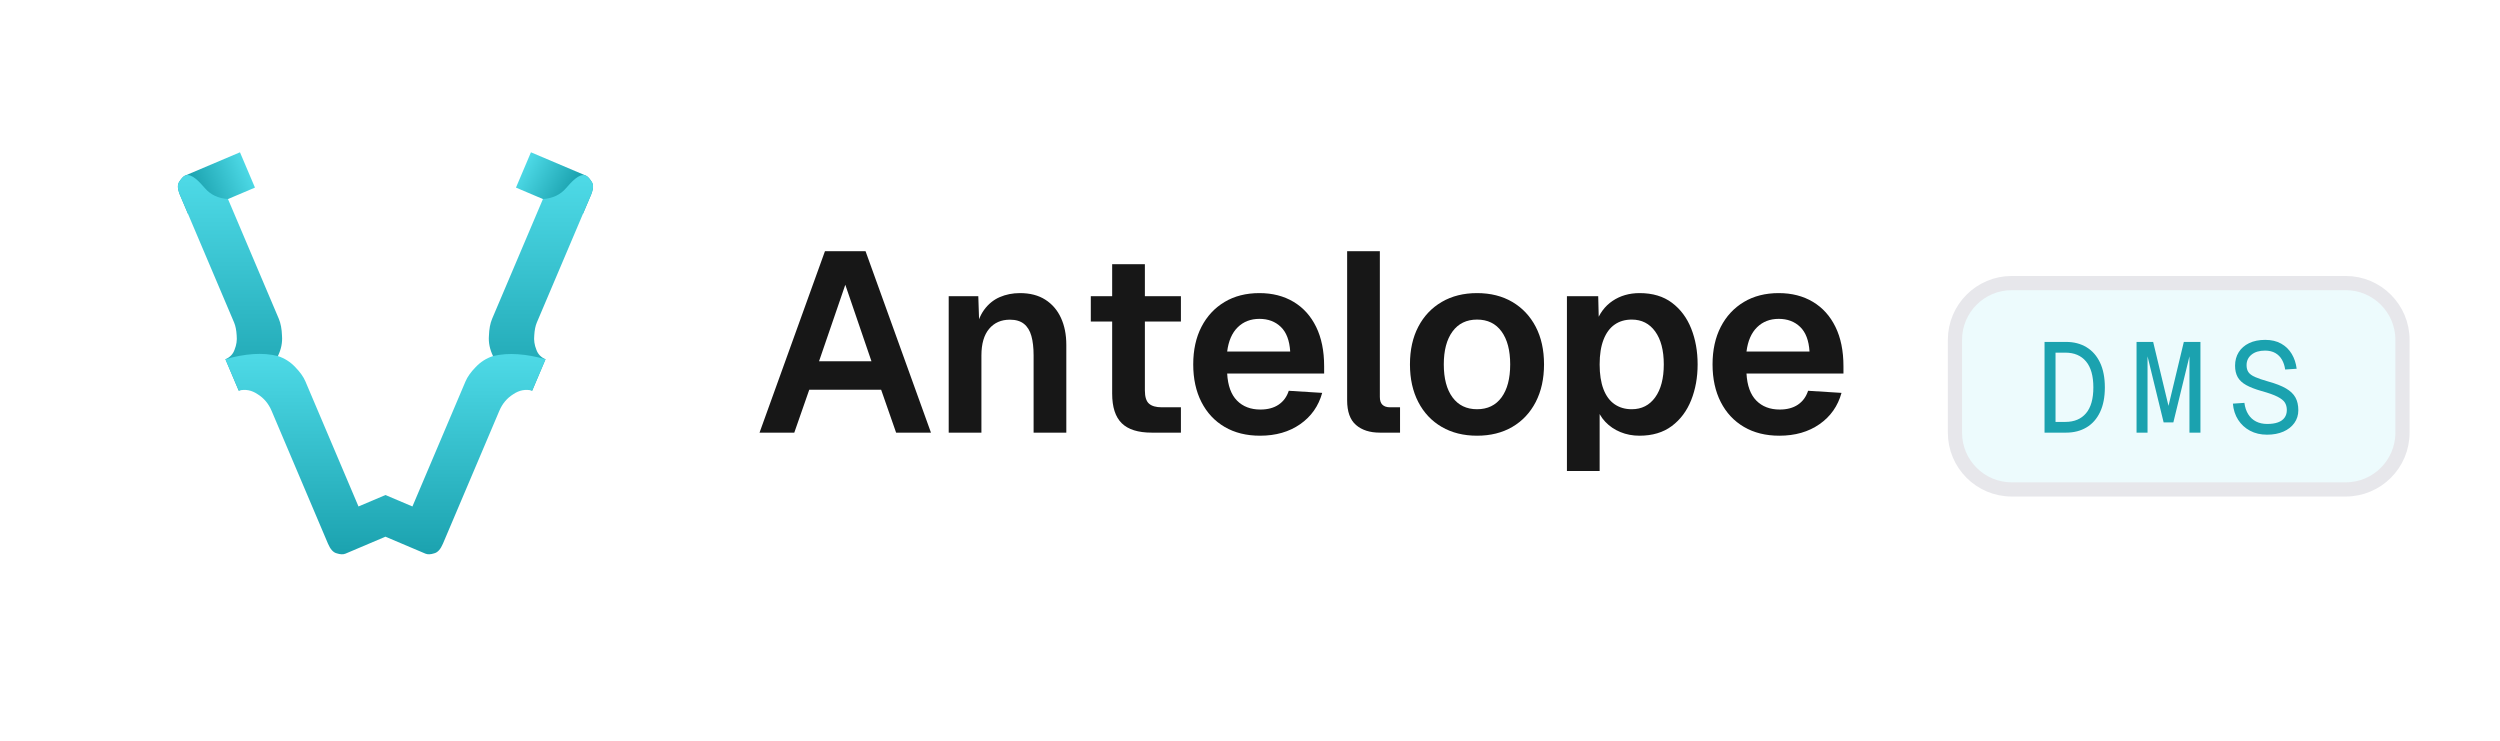
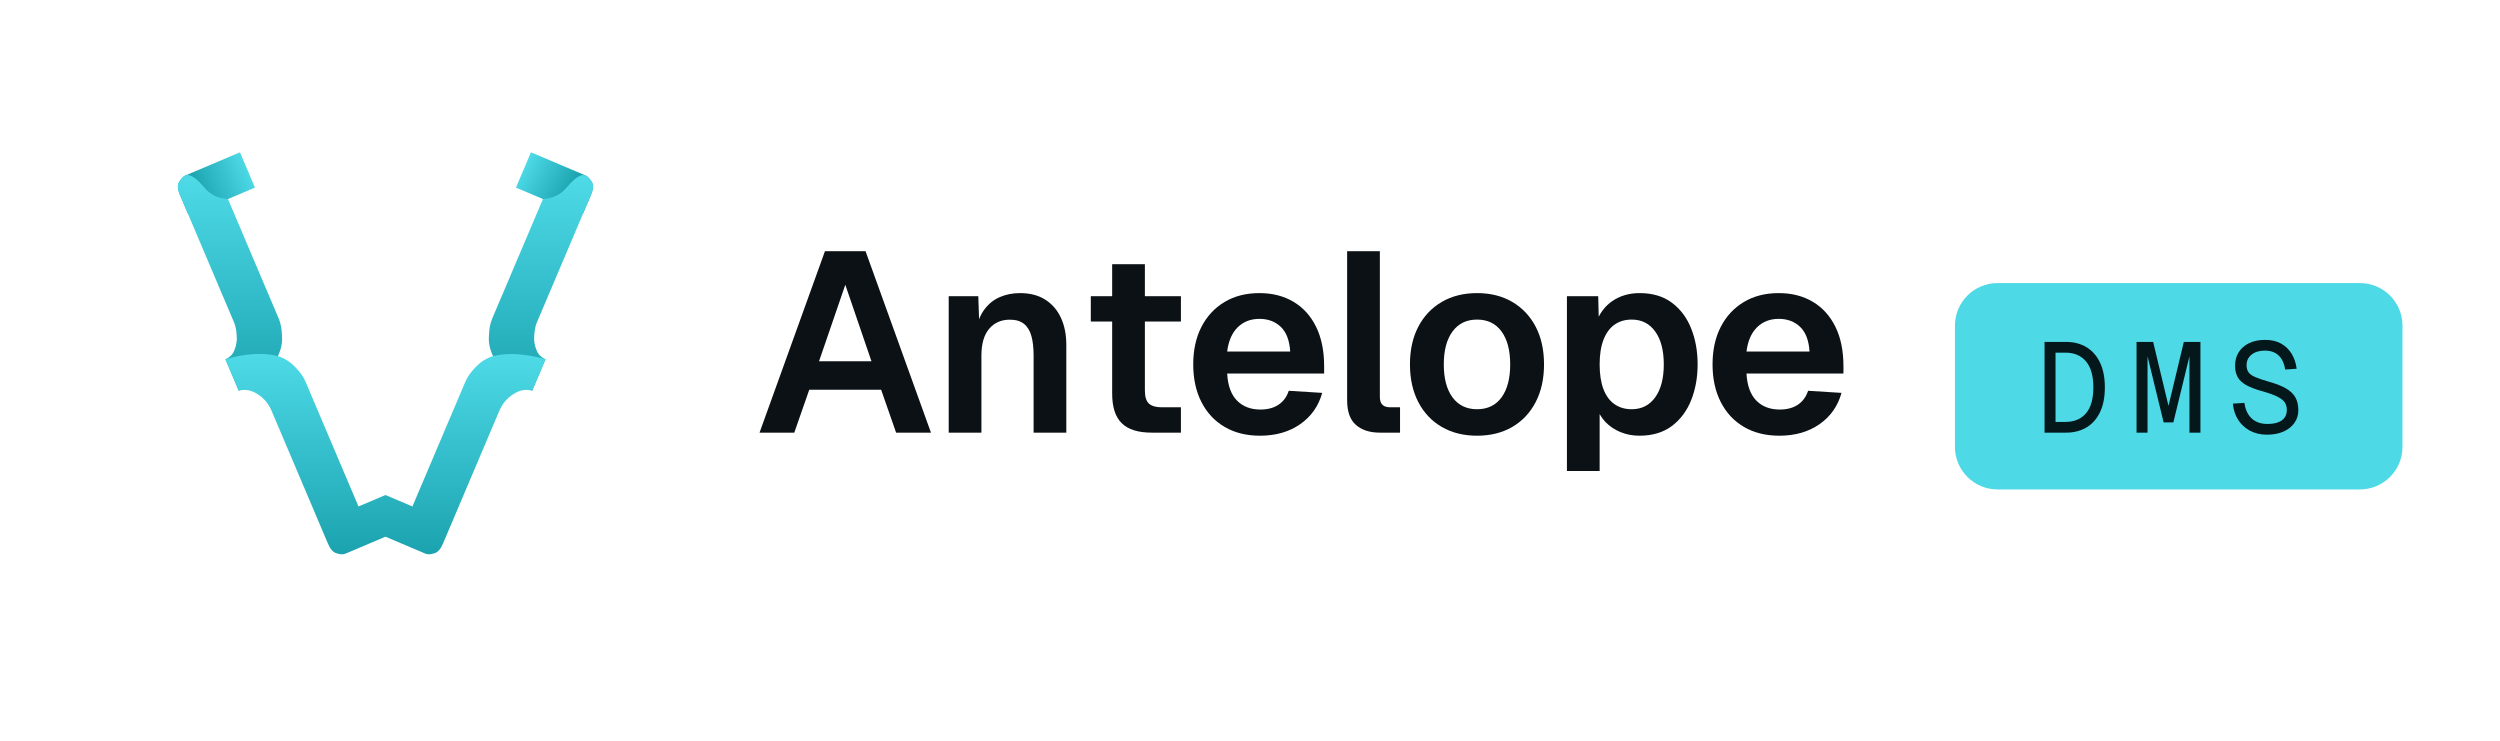
<svg xmlns="http://www.w3.org/2000/svg" width="270.16" height="80" viewBox="0 0 270.16 80" fill="none">
  <g transform="translate(18.640,16.005) scale(1.53433)">
    <svg x="0" y="0" width="30" height="30" viewBox="0 0 512 513" version="1.1" xml:space="preserve" style="fill-rule:evenodd;clip-rule:evenodd;stroke-linejoin:round;stroke-miterlimit:2;">
      <g transform="matrix(1,0,0,1,0,-365)">
        <g id="Antelopejs_export_icon_solo" transform="matrix(0.140274,0,0,0.681758,0,365.798)">
          <rect x="0" y="0" width="3650" height="751" style="fill:none;" />
          <g transform="matrix(4.63766,0,0,0.954215,42.7733,6.22186)">
            <g>
              <g>
                <g>
                  <path d="M14.07,42.816L114.955,0L142.696,65.367L92.763,86.559L92.769,86.571L18.811,114.198L4.707,81.045C4.707,81.045 -0.43,70.324 0.041,62.536C0.197,59.964 0.786,56.949 3.694,52.778C6.745,48.403 10.441,43.958 14.07,42.816Z" style="fill:url(#_Linear1);" />
                  <path d="M92.769,86.571L186.778,308.08C190.374,316.553 192.365,327.136 192.752,339.829C193.744,352.264 191.196,364.774 185.109,377.357C159.615,430.053 112.621,441.228 112.621,441.228C112.621,441.228 99.162,409.518 87.962,383.124C96.435,379.528 102.111,373.654 104.99,365.29C108.473,356.669 109.756,347.91 108.838,339.015C108.268,329.257 106.699,321.352 104.13,315.299L3.951,79.252C-0.93,67.752 -1.288,59.334 2.874,53.996C5.385,50.175 7.715,47.317 9.862,45.421C11.055,44.368 12.192,43.613 13.273,43.154L14.07,42.816C25.873,38.533 40.583,55.694 49.859,66.223C60.678,78.953 75.394,85.392 92.769,86.571Z" style="fill:url(#_Linear2);" />
                  <path d="M754.518,42.816L653.634,0L625.892,65.367L675.825,86.559L675.82,86.571L749.778,114.198L763.881,81.045C763.881,81.045 769.019,70.324 768.547,62.536C768.391,59.964 767.803,56.949 764.894,52.778C761.844,48.403 758.147,43.958 754.518,42.816Z" style="fill:url(#_Linear3);" />
                  <path d="M675.82,86.571L581.811,308.08C578.214,316.553 576.223,327.136 575.836,339.829C574.844,352.264 577.392,364.774 583.48,377.357C608.973,430.053 655.967,441.228 655.967,441.228C655.967,441.228 669.426,409.518 680.627,383.124C672.153,379.528 666.477,373.654 663.599,365.29C660.115,356.669 658.832,347.91 659.75,339.015C660.32,329.257 661.89,321.352 664.458,315.299L764.637,79.252C769.518,67.752 769.877,59.334 765.714,53.996C763.203,50.175 760.873,47.317 758.726,45.421C757.533,44.368 756.396,43.613 755.315,43.154L754.518,42.816C742.715,38.533 728.006,55.694 718.729,66.223C707.91,78.953 693.194,85.392 675.82,86.571Z" style="fill:url(#_Linear4);" />
                  <path d="M384.282,711.637L310.342,743.018C306.105,744.816 300.667,744.624 294.027,742.442C287.644,740.866 282.269,734.933 277.902,724.643L173.484,478.61C167.833,465.294 159.193,455.033 147.563,447.826C136.539,440.363 124.891,438.163 112.621,441.228L87.961,383.124C122.916,372.918 157.114,369.988 185.109,377.251C197.527,381.266 208.294,388.124 217.412,397.826C226.272,406.922 232.5,415.707 236.096,424.181L334.349,655.689L384.282,634.497L434.215,655.689L532.467,424.181C536.064,415.707 542.292,406.922 551.152,397.826C560.27,388.124 571.037,381.266 583.455,377.251C611.773,370.217 645.622,373.307 680.602,383.124L655.943,441.228C643.673,438.163 632.025,440.363 621.001,447.826C609.371,455.033 600.73,465.294 595.079,478.61L490.662,724.643C486.295,734.933 480.92,740.866 474.537,742.442C467.897,744.624 462.459,744.816 458.222,743.018L384.282,711.637Z" style="fill:url(#_Linear5);" />
                </g>
              </g>
            </g>
          </g>
        </g>
      </g>
      <defs>
        <linearGradient id="_Linear1" x1="0" y1="0" x2="1" y2="0" gradientUnits="userSpaceOnUse" gradientTransform="matrix(-97.5379,41.3847,-41.3847,-97.5379,125.634,20.5319)">
          <stop offset="0" style="stop-color:rgb(77,217,230);stop-opacity:1" />
          <stop offset="1" style="stop-color:rgb(27,162,175);stop-opacity:1" />
        </linearGradient>
        <linearGradient id="_Linear2" x1="0" y1="0" x2="1" y2="0" gradientUnits="userSpaceOnUse" gradientTransform="matrix(-6.54641e-14,407.084,-407.084,-6.54641e-14,33.5972,51.9545)">
          <stop offset="0" style="stop-color:rgb(77,217,230);stop-opacity:1" />
          <stop offset="1" style="stop-color:rgb(27,162,175);stop-opacity:1" />
        </linearGradient>
        <linearGradient id="_Linear3" x1="0" y1="0" x2="1" y2="0" gradientUnits="userSpaceOnUse" gradientTransform="matrix(84.5412,49.5077,-49.5077,84.5412,643.766,22.1565)">
          <stop offset="0" style="stop-color:rgb(77,217,230);stop-opacity:1" />
          <stop offset="1" style="stop-color:rgb(27,162,175);stop-opacity:1" />
        </linearGradient>
        <linearGradient id="_Linear4" x1="0" y1="0" x2="1" y2="0" gradientUnits="userSpaceOnUse" gradientTransform="matrix(2.49267e-14,407.084,-407.084,2.49267e-14,33.5972,51.9545)">
          <stop offset="0" style="stop-color:rgb(77,217,230);stop-opacity:1" />
          <stop offset="1" style="stop-color:rgb(27,162,175);stop-opacity:1" />
        </linearGradient>
        <linearGradient id="_Linear5" x1="0" y1="0" x2="1" y2="0" gradientUnits="userSpaceOnUse" gradientTransform="matrix(2.23637e-14,365.227,-365.227,2.23637e-14,384.818,379.14)">
          <stop offset="0" style="stop-color:rgb(77,217,230);stop-opacity:1" />
          <stop offset="1" style="stop-color:rgb(27,162,175);stop-opacity:1" />
        </linearGradient>
      </defs>
    </svg>
-     <path transform="translate(41.000,20.040) scale(0.018,-0.018)" fill="#171717" d="M19.2 0 275.2 710H434.003L690.003 0H553.6L495.001 167.998H213.802L155.203 0ZM252.002 279.2H457.2L354.801 578.597Z" />
-     <path transform="translate(53.402,20.040) scale(0.018,-0.018)" fill="#171717" d="M70.399 0V534H186.202L191.202 384.199L175.602 390.399Q184.001 446.2 208.801 480.3Q233.601 514.4 269.901 530.2Q306.202 546 349.202 546Q408.202 546 448.502 520.2Q488.802 494.4 509.702 448.9Q530.602 403.4 530.602 343.4V0H402.599V302.199Q402.599 347.199 393.899 378.299Q385.199 409.399 364.8 425.698Q344.4 441.998 310 441.998Q258.601 441.998 228.502 406.099Q198.402 370.199 198.402 302.199V0Z" />
-     <path transform="translate(63.860,20.040) scale(0.018,-0.018)" fill="#171717" d="M283.601 0Q204 0 166.5 36.8Q129 73.6 129 152.801V659.2H257.002V165.202Q257.002 127.602 273.202 113.402Q289.402 99.202 322.802 99.202H398.002V0ZM45.399 434.799V534H398.002V434.799Z" />
-     <path transform="translate(71.186,20.040) scale(0.018,-0.018)" fill="#171717" d="M300.601 -12Q220.801 -12 162.1 22.4Q103.4 56.8 71.3 119.7Q39.2 182.6 39.2 267Q39.2 351.4 71.3 413.8Q103.4 476.2 161.5 511.1Q219.601 546 298.201 546Q374.401 546 431.602 511.9Q488.802 477.8 520.102 413.8Q551.402 349.8 551.402 260V231.4H172.002Q175.802 160.8 210.302 125.601Q244.802 90.401 302.201 90.401Q345 90.401 373.3 109.501Q401.6 128.601 413 163.8L543.802 155.6Q522.402 78.2 457.702 33.1Q393.001 -12 300.601 -12ZM172.002 317.4H418.6Q414.6 382.4 381.9 413.799Q349.2 445.199 298.201 445.199Q246.802 445.199 213.302 412.299Q179.802 379.4 172.002 317.4Z" />
-     <path transform="translate(81.464,20.040) scale(0.018,-0.018)" fill="#171717" d="M198.401 0Q139.6 0 105 30Q70.399 60.001 70.399 126.402V710H198.402V139.402Q198.402 118.602 208.702 108.902Q219.002 99.202 238.203 99.202H277.402V0Z" />
-     <path transform="translate(86.450,20.040) scale(0.018,-0.018)" fill="#171717" d="M301.801 -12Q222.801 -12 163.6 22.4Q104.4 56.8 71.8 119.7Q39.2 182.6 39.2 267Q39.2 352 71.8 414.4Q104.4 476.8 163.6 511.4Q222.801 546 301.801 546Q380.801 546 439.702 511.4Q498.602 476.8 531.202 414.4Q563.802 352 563.802 267Q563.802 182.6 531.202 119.7Q498.602 56.8 439.702 22.4Q380.801 -12 301.801 -12ZM301.801 91.601Q363.6 91.601 397.5 137.901Q431.399 184.201 431.399 267Q431.399 349.4 397.5 395.899Q363.6 442.399 301.801 442.399Q240.002 442.399 205.802 395.899Q171.602 349.4 171.602 267Q171.602 184.201 205.802 137.901Q240.002 91.601 301.801 91.601Z" />
-     <path transform="translate(96.944,20.040) scale(0.018,-0.018)" fill="#171717" d="M70.399 -150V534H192.802L195.602 420.4L183.202 426Q203.202 484.6 248.702 515.3Q294.202 546 354.802 546Q431.002 546 481.302 508.2Q531.602 470.4 556.702 407.2Q581.802 344 581.802 267Q581.802 190.4 556.502 127Q531.202 63.6 480.702 25.8Q430.202 -12 354.002 -12Q314.202 -12 279.702 2.2Q245.202 16.4 220.702 42.2Q196.202 68 186.002 103.2L198.402 113.2V-150ZM324.001 91.601Q382.2 91.601 415.8 138.201Q449.399 184.801 449.399 267Q449.399 349.199 415.8 395.799Q382.2 442.399 324.001 442.399Q285.201 442.399 257.101 422.799Q229.002 403.199 213.702 363.999Q198.402 324.8 198.402 267Q198.402 209.201 213.402 170.001Q228.402 130.801 256.801 111.201Q285.201 91.601 324.001 91.601Z" />
-     <path transform="translate(107.762,20.040) scale(0.018,-0.018)" fill="#171717" d="M300.601 -12Q220.801 -12 162.1 22.4Q103.4 56.8 71.3 119.7Q39.2 182.6 39.2 267Q39.2 351.4 71.3 413.8Q103.4 476.2 161.5 511.1Q219.601 546 298.201 546Q374.401 546 431.602 511.9Q488.802 477.8 520.102 413.8Q551.402 349.8 551.402 260V231.4H172.002Q175.802 160.8 210.302 125.601Q244.802 90.401 302.201 90.401Q345 90.401 373.3 109.501Q401.6 128.601 413 163.8L543.802 155.6Q522.402 78.2 457.702 33.1Q393.001 -12 300.601 -12ZM172.002 317.4H418.6Q414.6 382.4 381.9 413.799Q349.2 445.199 298.201 445.199Q246.802 445.199 213.302 412.299Q179.802 379.4 172.002 317.4Z" />
-     <rect x="125.540" y="9.506" width="31.520" height="14.534" rx="4" ry="4" fill="rgba(77,217,230,0.1)" stroke="#e7e7eb" stroke-width="1" />
-     <path transform="translate(131.040,20.040) scale(0.009,-0.009)" fill="#1ba2af" d="M90 0V710H258Q350 710 418.5 668.5Q487 627 524.5 547.5Q562 468 562 354Q562 240 524.5 161.0Q487 82 418.5 41.0Q350 0 258 0ZM176 84H253Q357 84 414.5 151.5Q472 219 472 354Q472 489 414.5 557.5Q357 626 253 626H176Z" />
-     <path transform="translate(137.880,20.040) scale(0.009,-0.009)" fill="#1ba2af" d="M262 80 128 630H136V0H50V710H180L320 126H280L420 710H550V0H464V630H472L338 80Z" />
-     <path transform="translate(144.720,20.040) scale(0.009,-0.009)" fill="#1ba2af" d="M311 -16Q236 -16 178.0 15.0Q120 46 85.0 100.5Q50 155 44 227L134 233Q141 180 164.5 143.0Q188 106 225.5 87.0Q263 68 313 68Q363 68 397.0 80.5Q431 93 448.5 117.5Q466 142 466 177Q466 211 450.5 235.5Q435 260 392.5 281.5Q350 303 267 326Q193 347 147.5 372.5Q102 398 81.5 434.5Q61 471 61 524Q61 584 89.5 629.5Q118 675 171.0 700.5Q224 726 297 726Q370 726 422.0 696.5Q474 667 504.5 616.0Q535 565 543 500L453 494Q447 537 428.0 570.5Q409 604 376.0 623.0Q343 642 295 642Q229 642 190.0 610.5Q151 579 151 528Q151 495 165.5 473.5Q180 452 217.0 435.5Q254 419 321 400Q408 376 459.5 346.0Q511 316 533.5 275.0Q556 234 556 175Q556 119 525.0 75.5Q494 32 439.0 8.0Q384 -16 311 -16Z" />
+     <path transform="translate(41.000,20.040) scale(0.018,-0.018)" fill="#0b1114" d="M19.2 0 275.2 710H434.003L690.003 0H553.6L495.001 167.998H213.802L155.203 0ZM252.002 279.2H457.2L354.801 578.597Z" />
+     <path transform="translate(53.402,20.040) scale(0.018,-0.018)" fill="#0b1114" d="M70.399 0V534H186.202L191.202 384.199L175.602 390.399Q184.001 446.2 208.801 480.3Q233.601 514.4 269.901 530.2Q306.202 546 349.202 546Q408.202 546 448.502 520.2Q488.802 494.4 509.702 448.9Q530.602 403.4 530.602 343.4V0H402.599V302.199Q402.599 347.199 393.899 378.299Q385.199 409.399 364.8 425.698Q344.4 441.998 310 441.998Q258.601 441.998 228.502 406.099Q198.402 370.199 198.402 302.199V0Z" />
+     <path transform="translate(63.860,20.040) scale(0.018,-0.018)" fill="#0b1114" d="M283.601 0Q204 0 166.5 36.8Q129 73.6 129 152.801V659.2H257.002V165.202Q257.002 127.602 273.202 113.402Q289.402 99.202 322.802 99.202H398.002V0ZM45.399 434.799V534H398.002V434.799Z" />
+     <path transform="translate(71.186,20.040) scale(0.018,-0.018)" fill="#0b1114" d="M300.601 -12Q220.801 -12 162.1 22.4Q103.4 56.8 71.3 119.7Q39.2 182.6 39.2 267Q39.2 351.4 71.3 413.8Q103.4 476.2 161.5 511.1Q219.601 546 298.201 546Q374.401 546 431.602 511.9Q488.802 477.8 520.102 413.8Q551.402 349.8 551.402 260V231.4H172.002Q175.802 160.8 210.302 125.601Q244.802 90.401 302.201 90.401Q345 90.401 373.3 109.501Q401.6 128.601 413 163.8L543.802 155.6Q522.402 78.2 457.702 33.1Q393.001 -12 300.601 -12ZM172.002 317.4H418.6Q414.6 382.4 381.9 413.799Q349.2 445.199 298.201 445.199Q246.802 445.199 213.302 412.299Q179.802 379.4 172.002 317.4Z" />
+     <path transform="translate(81.464,20.040) scale(0.018,-0.018)" fill="#0b1114" d="M198.401 0Q139.6 0 105 30Q70.399 60.001 70.399 126.402V710H198.402V139.402Q198.402 118.602 208.702 108.902Q219.002 99.202 238.203 99.202H277.402V0Z" />
+     <path transform="translate(86.450,20.040) scale(0.018,-0.018)" fill="#0b1114" d="M301.801 -12Q222.801 -12 163.6 22.4Q104.4 56.8 71.8 119.7Q39.2 182.6 39.2 267Q39.2 352 71.8 414.4Q104.4 476.8 163.6 511.4Q222.801 546 301.801 546Q380.801 546 439.702 511.4Q498.602 476.8 531.202 414.4Q563.802 352 563.802 267Q563.802 182.6 531.202 119.7Q498.602 56.8 439.702 22.4Q380.801 -12 301.801 -12ZM301.801 91.601Q363.6 91.601 397.5 137.901Q431.399 184.201 431.399 267Q431.399 349.4 397.5 395.899Q363.6 442.399 301.801 442.399Q240.002 442.399 205.802 395.899Q171.602 349.4 171.602 267Q171.602 184.201 205.802 137.901Q240.002 91.601 301.801 91.601Z" />
+     <path transform="translate(96.944,20.040) scale(0.018,-0.018)" fill="#0b1114" d="M70.399 -150V534H192.802L195.602 420.4L183.202 426Q203.202 484.6 248.702 515.3Q294.202 546 354.802 546Q431.002 546 481.302 508.2Q531.602 470.4 556.702 407.2Q581.802 344 581.802 267Q581.802 190.4 556.502 127Q531.202 63.6 480.702 25.8Q430.202 -12 354.002 -12Q314.202 -12 279.702 2.2Q245.202 16.4 220.702 42.2Q196.202 68 186.002 103.2L198.402 113.2V-150ZM324.001 91.601Q382.2 91.601 415.8 138.201Q449.399 184.801 449.399 267Q449.399 349.199 415.8 395.799Q382.2 442.399 324.001 442.399Q285.201 442.399 257.101 422.799Q229.002 403.199 213.702 363.999Q198.402 324.8 198.402 267Q198.402 209.201 213.402 170.001Q228.402 130.801 256.801 111.201Q285.201 91.601 324.001 91.601Z" />
+     <path transform="translate(107.762,20.040) scale(0.018,-0.018)" fill="#0b1114" d="M300.601 -12Q220.801 -12 162.1 22.4Q103.4 56.8 71.3 119.7Q39.2 182.6 39.2 267Q39.2 351.4 71.3 413.8Q103.4 476.2 161.5 511.1Q219.601 546 298.201 546Q374.401 546 431.602 511.9Q488.802 477.8 520.102 413.8Q551.402 349.8 551.402 260V231.4H172.002Q175.802 160.8 210.302 125.601Q244.802 90.401 302.201 90.401Q345 90.401 373.3 109.501Q401.6 128.601 413 163.8L543.802 155.6Q522.402 78.2 457.702 33.1Q393.001 -12 300.601 -12ZM172.002 317.4H418.6Q414.6 382.4 381.9 413.799Q349.2 445.199 298.201 445.199Q246.802 445.199 213.302 412.299Q179.802 379.4 172.002 317.4Z" />
+     <rect x="125.540" y="9.506" width="31.520" height="14.534" rx="3" ry="3" fill="#4dd9e6" />
+     <path transform="translate(131.040,20.040) scale(0.009,-0.009)" fill="#04181b" d="M90 0V710H258Q350 710 418.5 668.5Q487 627 524.5 547.5Q562 468 562 354Q562 240 524.5 161.0Q487 82 418.5 41.0Q350 0 258 0ZM176 84H253Q357 84 414.5 151.5Q472 219 472 354Q472 489 414.5 557.5Q357 626 253 626H176Z" />
+     <path transform="translate(137.880,20.040) scale(0.009,-0.009)" fill="#04181b" d="M262 80 128 630H136V0H50V710H180L320 126H280L420 710H550V0H464V630H472L338 80Z" />
+     <path transform="translate(144.720,20.040) scale(0.009,-0.009)" fill="#04181b" d="M311 -16Q236 -16 178.0 15.0Q120 46 85.0 100.5Q50 155 44 227L134 233Q141 180 164.5 143.0Q188 106 225.5 87.0Q263 68 313 68Q363 68 397.0 80.5Q431 93 448.5 117.5Q466 142 466 177Q466 211 450.5 235.5Q435 260 392.5 281.5Q350 303 267 326Q193 347 147.5 372.5Q102 398 81.5 434.5Q61 471 61 524Q61 584 89.5 629.5Q118 675 171.0 700.5Q224 726 297 726Q370 726 422.0 696.5Q474 667 504.5 616.0Q535 565 543 500L453 494Q447 537 428.0 570.5Q409 604 376.0 623.0Q343 642 295 642Q229 642 190.0 610.5Q151 579 151 528Q151 495 165.5 473.5Q180 452 217.0 435.5Q254 419 321 400Q408 376 459.5 346.0Q511 316 533.5 275.0Q556 234 556 175Q556 119 525.0 75.5Q494 32 439.0 8.0Q384 -16 311 -16Z" />
  </g>
</svg>
